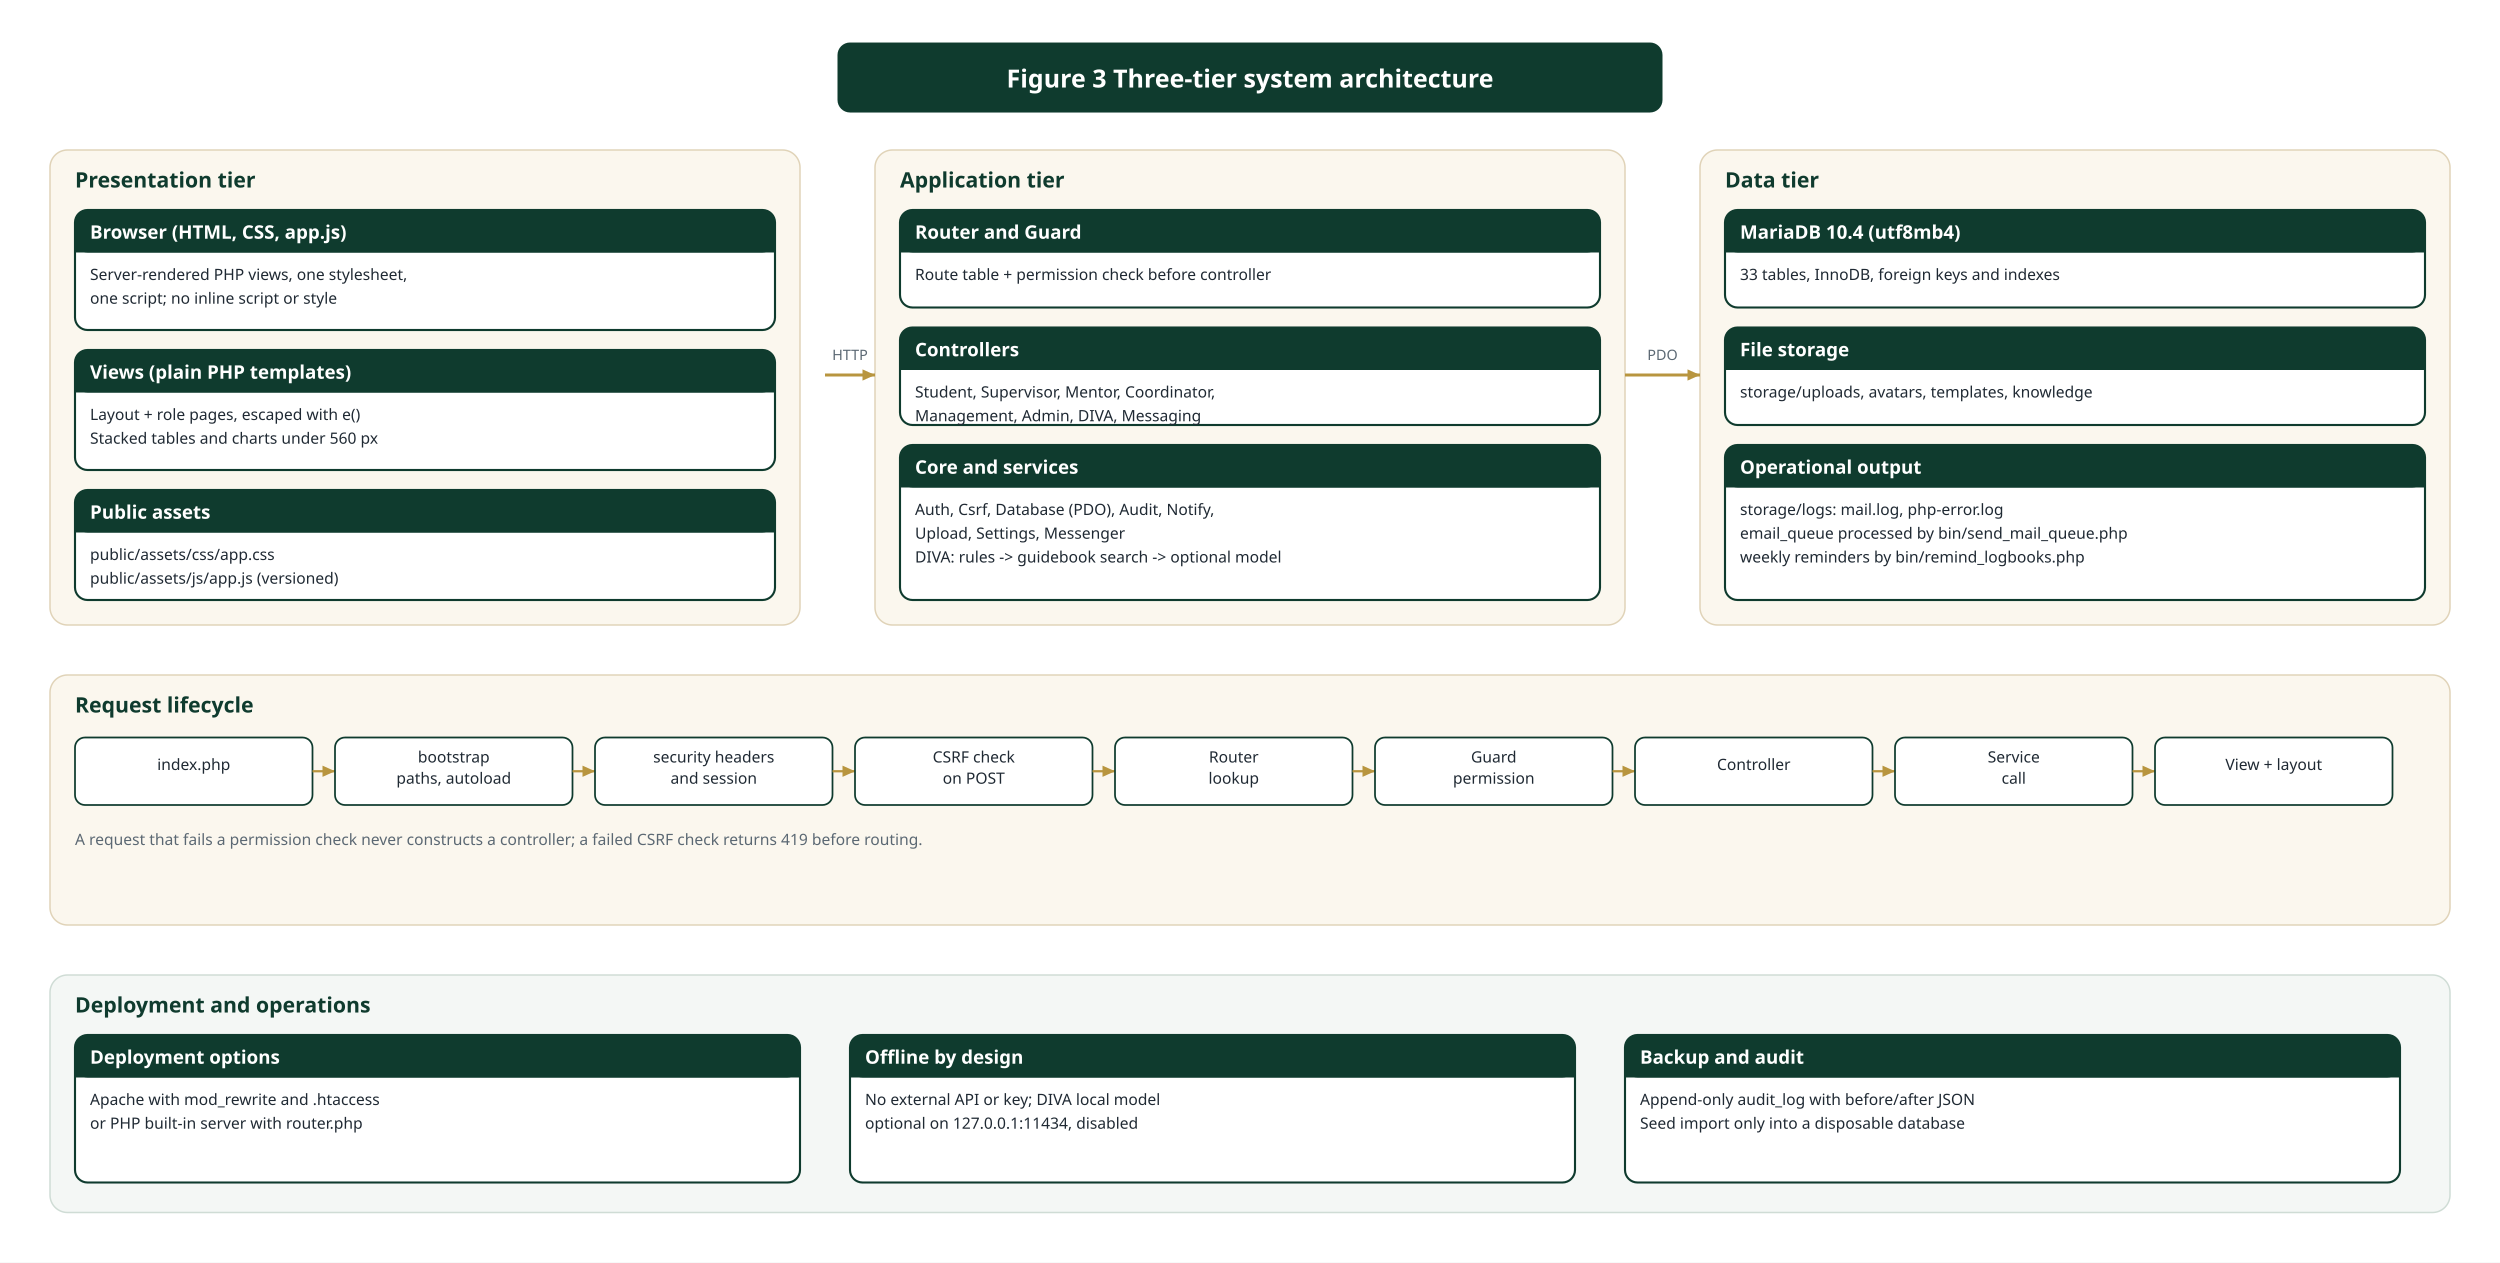
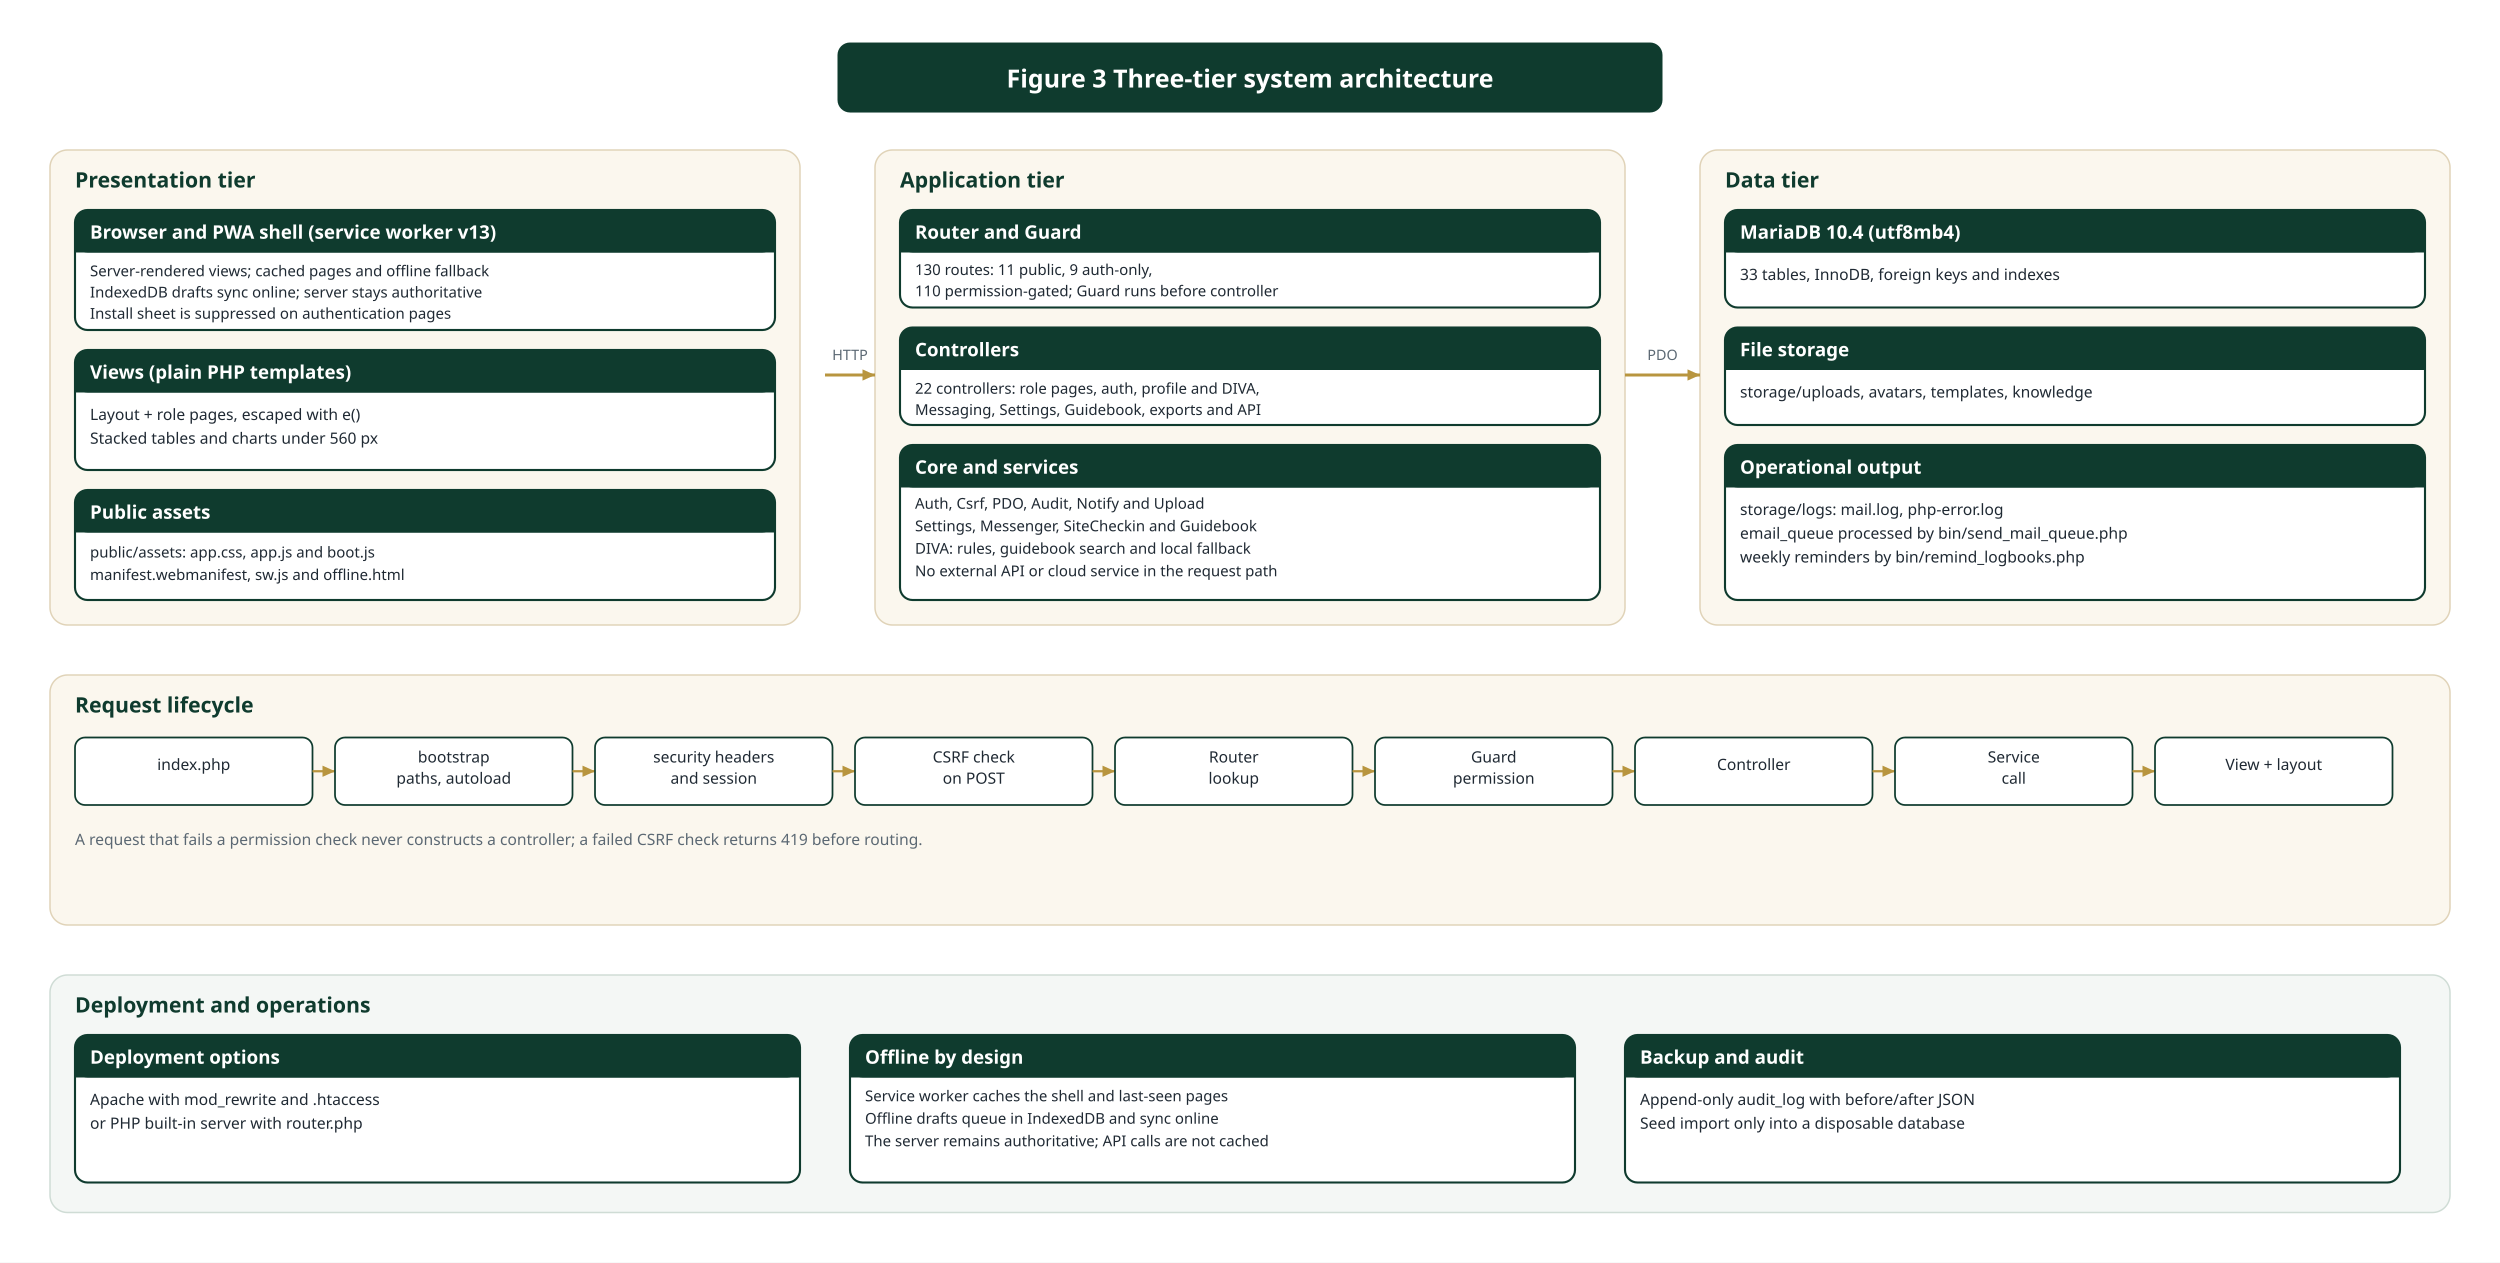
<svg xmlns="http://www.w3.org/2000/svg" width="2000" height="1010" viewBox="0 0 2000 1010" font-family="Tahoma, Segoe UI, sans-serif">
  <rect width="2000" height="1010" fill="#FFFFFF" />
  <rect x="670" y="34" width="660" height="56" rx="10" fill="#0F3B2E" stroke="#0F3B2E" stroke-width="0" />
  <text x="1000" y="70" font-size="20" fill="#FFFFFF" font-weight="bold" text-anchor="middle">Figure 3  Three-tier system architecture</text>
  <rect x="40" y="120" width="600" height="380" rx="14" fill="#FBF7EE" stroke="#E0D3B8" stroke-width="1.2" />
  <text x="60" y="150" font-size="17" fill="#0F3B2E" font-weight="bold" text-anchor="start">Presentation tier</text>
  <rect x="60" y="168" width="560" height="96" rx="10" fill="#FFFFFF" stroke="#0F3B2E" stroke-width="1.7" />
  <rect x="60" y="168" width="560" height="34" rx="10" fill="#0F3B2E" stroke="#0F3B2E" stroke-width="0" />
  <path d="M60 194 h560 v8 h-560 z" fill="#0F3B2E" />
-   <text x="72" y="191" font-size="15" fill="#FFFFFF" font-weight="bold" text-anchor="start">Browser (HTML, CSS, app.js)</text>
-   <text x="72" y="224" font-size="12.5" fill="#1F2933" font-weight="normal" text-anchor="start">Server-rendered PHP views, one stylesheet,</text>
-   <text x="72" y="243" font-size="12.5" fill="#1F2933" font-weight="normal" text-anchor="start">one script; no inline script or style</text>
+   <text x="72" y="191" font-size="15" fill="#FFFFFF" font-weight="bold" text-anchor="start">Browser and PWA shell (service worker v13)</text>
+   <text x="72" y="221" font-size="12" fill="#1F2933" font-weight="normal" text-anchor="start">Server-rendered views; cached pages and offline fallback</text>
+   <text x="72" y="238" font-size="12" fill="#1F2933" font-weight="normal" text-anchor="start">IndexedDB drafts sync online; server stays authoritative</text>
+   <text x="72" y="255" font-size="12" fill="#1F2933" font-weight="normal" text-anchor="start">Install sheet is suppressed on authentication pages</text>
  <rect x="60" y="280" width="560" height="96" rx="10" fill="#FFFFFF" stroke="#0F3B2E" stroke-width="1.7" />
  <rect x="60" y="280" width="560" height="34" rx="10" fill="#0F3B2E" stroke="#0F3B2E" stroke-width="0" />
  <path d="M60 306 h560 v8 h-560 z" fill="#0F3B2E" />
  <text x="72" y="303" font-size="15" fill="#FFFFFF" font-weight="bold" text-anchor="start">Views (plain PHP templates)</text>
  <text x="72" y="336" font-size="12.5" fill="#1F2933" font-weight="normal" text-anchor="start">Layout + role pages, escaped with e()</text>
  <text x="72" y="355" font-size="12.5" fill="#1F2933" font-weight="normal" text-anchor="start">Stacked tables and charts under 560 px</text>
  <rect x="60" y="392" width="560" height="88" rx="10" fill="#FFFFFF" stroke="#0F3B2E" stroke-width="1.7" />
  <rect x="60" y="392" width="560" height="34" rx="10" fill="#0F3B2E" stroke="#0F3B2E" stroke-width="0" />
  <path d="M60 418 h560 v8 h-560 z" fill="#0F3B2E" />
  <text x="72" y="415" font-size="15" fill="#FFFFFF" font-weight="bold" text-anchor="start">Public assets</text>
-   <text x="72" y="448" font-size="12.5" fill="#1F2933" font-weight="normal" text-anchor="start">public/assets/css/app.css</text>
-   <text x="72" y="467" font-size="12.5" fill="#1F2933" font-weight="normal" text-anchor="start">public/assets/js/app.js (versioned)</text>
+   <text x="72" y="446" font-size="12" fill="#1F2933" font-weight="normal" text-anchor="start">public/assets: app.css, app.js and boot.js</text>
+   <text x="72" y="464" font-size="12" fill="#1F2933" font-weight="normal" text-anchor="start">manifest.webmanifest, sw.js and offline.html</text>
  <rect x="700" y="120" width="600" height="380" rx="14" fill="#FBF7EE" stroke="#E0D3B8" stroke-width="1.2" />
  <text x="720" y="150" font-size="17" fill="#0F3B2E" font-weight="bold" text-anchor="start">Application tier</text>
  <rect x="720" y="168" width="560" height="78" rx="10" fill="#FFFFFF" stroke="#0F3B2E" stroke-width="1.7" />
  <rect x="720" y="168" width="560" height="34" rx="10" fill="#0F3B2E" stroke="#0F3B2E" stroke-width="0" />
  <path d="M720 194 h560 v8 h-560 z" fill="#0F3B2E" />
  <text x="732" y="191" font-size="15" fill="#FFFFFF" font-weight="bold" text-anchor="start">Router and Guard</text>
-   <text x="732" y="224" font-size="12.5" fill="#1F2933" font-weight="normal" text-anchor="start">Route table + permission check before controller</text>
+   <text x="732" y="220" font-size="12" fill="#1F2933" font-weight="normal" text-anchor="start">130 routes: 11 public, 9 auth-only,</text>
+   <text x="732" y="237" font-size="12" fill="#1F2933" font-weight="normal" text-anchor="start">110 permission-gated; Guard runs before controller</text>
  <rect x="720" y="262" width="560" height="78" rx="10" fill="#FFFFFF" stroke="#0F3B2E" stroke-width="1.7" />
  <rect x="720" y="262" width="560" height="34" rx="10" fill="#0F3B2E" stroke="#0F3B2E" stroke-width="0" />
  <path d="M720 288 h560 v8 h-560 z" fill="#0F3B2E" />
  <text x="732" y="285" font-size="15" fill="#FFFFFF" font-weight="bold" text-anchor="start">Controllers</text>
-   <text x="732" y="318" font-size="12.5" fill="#1F2933" font-weight="normal" text-anchor="start">Student, Supervisor, Mentor, Coordinator,</text>
-   <text x="732" y="337" font-size="12.5" fill="#1F2933" font-weight="normal" text-anchor="start">Management, Admin, DIVA, Messaging</text>
+   <text x="732" y="315" font-size="12" fill="#1F2933" font-weight="normal" text-anchor="start">22 controllers: role pages, auth, profile and DIVA,</text>
+   <text x="732" y="332" font-size="12" fill="#1F2933" font-weight="normal" text-anchor="start">Messaging, Settings, Guidebook, exports and API</text>
  <rect x="720" y="356" width="560" height="124" rx="10" fill="#FFFFFF" stroke="#0F3B2E" stroke-width="1.7" />
  <rect x="720" y="356" width="560" height="34" rx="10" fill="#0F3B2E" stroke="#0F3B2E" stroke-width="0" />
  <path d="M720 382 h560 v8 h-560 z" fill="#0F3B2E" />
  <text x="732" y="379" font-size="15" fill="#FFFFFF" font-weight="bold" text-anchor="start">Core and services</text>
-   <text x="732" y="412" font-size="12.5" fill="#1F2933" font-weight="normal" text-anchor="start">Auth, Csrf, Database (PDO), Audit, Notify,</text>
-   <text x="732" y="431" font-size="12.5" fill="#1F2933" font-weight="normal" text-anchor="start">Upload, Settings, Messenger</text>
-   <text x="732" y="450" font-size="12.5" fill="#1F2933" font-weight="normal" text-anchor="start">DIVA: rules -&gt; guidebook search -&gt; optional model</text>
+   <text x="732" y="407" font-size="12" fill="#1F2933" font-weight="normal" text-anchor="start">Auth, Csrf, PDO, Audit, Notify and Upload</text>
+   <text x="732" y="425" font-size="12" fill="#1F2933" font-weight="normal" text-anchor="start">Settings, Messenger, SiteCheckin and Guidebook</text>
+   <text x="732" y="443" font-size="12" fill="#1F2933" font-weight="normal" text-anchor="start">DIVA: rules, guidebook search and local fallback</text>
+   <text x="732" y="461" font-size="12" fill="#1F2933" font-weight="normal" text-anchor="start">No external API or cloud service in the request path</text>
  <rect x="1360" y="120" width="600" height="380" rx="14" fill="#FBF7EE" stroke="#E0D3B8" stroke-width="1.2" />
  <text x="1380" y="150" font-size="17" fill="#0F3B2E" font-weight="bold" text-anchor="start">Data tier</text>
  <rect x="1380" y="168" width="560" height="78" rx="10" fill="#FFFFFF" stroke="#0F3B2E" stroke-width="1.7" />
  <rect x="1380" y="168" width="560" height="34" rx="10" fill="#0F3B2E" stroke="#0F3B2E" stroke-width="0" />
  <path d="M1380 194 h560 v8 h-560 z" fill="#0F3B2E" />
  <text x="1392" y="191" font-size="15" fill="#FFFFFF" font-weight="bold" text-anchor="start">MariaDB 10.4 (utf8mb4)</text>
  <text x="1392" y="224" font-size="12.5" fill="#1F2933" font-weight="normal" text-anchor="start">33 tables, InnoDB, foreign keys and indexes</text>
  <rect x="1380" y="262" width="560" height="78" rx="10" fill="#FFFFFF" stroke="#0F3B2E" stroke-width="1.7" />
  <rect x="1380" y="262" width="560" height="34" rx="10" fill="#0F3B2E" stroke="#0F3B2E" stroke-width="0" />
  <path d="M1380 288 h560 v8 h-560 z" fill="#0F3B2E" />
  <text x="1392" y="285" font-size="15" fill="#FFFFFF" font-weight="bold" text-anchor="start">File storage</text>
  <text x="1392" y="318" font-size="12.5" fill="#1F2933" font-weight="normal" text-anchor="start">storage/uploads, avatars, templates, knowledge</text>
  <rect x="1380" y="356" width="560" height="124" rx="10" fill="#FFFFFF" stroke="#0F3B2E" stroke-width="1.7" />
  <rect x="1380" y="356" width="560" height="34" rx="10" fill="#0F3B2E" stroke="#0F3B2E" stroke-width="0" />
  <path d="M1380 382 h560 v8 h-560 z" fill="#0F3B2E" />
  <text x="1392" y="379" font-size="15" fill="#FFFFFF" font-weight="bold" text-anchor="start">Operational output</text>
  <text x="1392" y="412" font-size="12.5" fill="#1F2933" font-weight="normal" text-anchor="start">storage/logs: mail.log, php-error.log</text>
  <text x="1392" y="431" font-size="12.5" fill="#1F2933" font-weight="normal" text-anchor="start">email_queue processed by bin/send_mail_queue.php</text>
  <text x="1392" y="450" font-size="12.5" fill="#1F2933" font-weight="normal" text-anchor="start">weekly reminders by bin/remind_logbooks.php</text>
  <line x1="660" y1="300" x2="700" y2="300" stroke="#B8953F" stroke-width="2.4" />
  <polygon points="700,300 690.0,304.5 690.0,295.5" fill="#B8953F" />
  <line x1="1300" y1="300" x2="1360" y2="300" stroke="#B8953F" stroke-width="2.4" />
  <polygon points="1360,300 1350.0,304.5 1350.0,295.5" fill="#B8953F" />
  <text x="680" y="288" font-size="11.5" fill="#5B6873" font-weight="normal" text-anchor="middle">HTTP</text>
  <text x="1330" y="288" font-size="11.5" fill="#5B6873" font-weight="normal" text-anchor="middle">PDO</text>
  <rect x="40" y="540" width="1920" height="200" rx="14" fill="#FBF7EE" stroke="#E0D3B8" stroke-width="1.2" />
  <text x="60" y="570" font-size="17" fill="#0F3B2E" font-weight="bold" text-anchor="start">Request lifecycle</text>
  <rect x="60" y="590" width="190" height="54" rx="8" fill="#FFFFFF" stroke="#0F3B2E" stroke-width="1.4" />
  <text x="155" y="616" font-size="12.5" fill="#1F2933" font-weight="normal" text-anchor="middle">index.php</text>
  <line x1="250" y1="617" x2="268" y2="617" stroke="#B8953F" stroke-width="1.8" />
  <polygon points="268,617 258.0,621.5 258.0,612.5" fill="#B8953F" />
  <rect x="268" y="590" width="190" height="54" rx="8" fill="#FFFFFF" stroke="#0F3B2E" stroke-width="1.4" />
  <text x="363" y="610" font-size="12.5" fill="#1F2933" font-weight="normal" text-anchor="middle">bootstrap</text>
  <text x="363" y="627" font-size="12.5" fill="#1F2933" font-weight="normal" text-anchor="middle">paths, autoload</text>
  <line x1="458" y1="617" x2="476" y2="617" stroke="#B8953F" stroke-width="1.8" />
  <polygon points="476,617 466.0,621.5 466.0,612.5" fill="#B8953F" />
  <rect x="476" y="590" width="190" height="54" rx="8" fill="#FFFFFF" stroke="#0F3B2E" stroke-width="1.4" />
  <text x="571" y="610" font-size="12.5" fill="#1F2933" font-weight="normal" text-anchor="middle">security headers</text>
  <text x="571" y="627" font-size="12.5" fill="#1F2933" font-weight="normal" text-anchor="middle">and session</text>
  <line x1="666" y1="617" x2="684" y2="617" stroke="#B8953F" stroke-width="1.8" />
  <polygon points="684,617 674.0,621.5 674.0,612.5" fill="#B8953F" />
  <rect x="684" y="590" width="190" height="54" rx="8" fill="#FFFFFF" stroke="#0F3B2E" stroke-width="1.4" />
  <text x="779" y="610" font-size="12.5" fill="#1F2933" font-weight="normal" text-anchor="middle">CSRF check</text>
  <text x="779" y="627" font-size="12.5" fill="#1F2933" font-weight="normal" text-anchor="middle">on POST</text>
  <line x1="874" y1="617" x2="892" y2="617" stroke="#B8953F" stroke-width="1.8" />
  <polygon points="892,617 882.0,621.5 882.0,612.5" fill="#B8953F" />
  <rect x="892" y="590" width="190" height="54" rx="8" fill="#FFFFFF" stroke="#0F3B2E" stroke-width="1.4" />
  <text x="987" y="610" font-size="12.5" fill="#1F2933" font-weight="normal" text-anchor="middle">Router</text>
  <text x="987" y="627" font-size="12.5" fill="#1F2933" font-weight="normal" text-anchor="middle">lookup</text>
  <line x1="1082" y1="617" x2="1100" y2="617" stroke="#B8953F" stroke-width="1.8" />
  <polygon points="1100,617 1090.0,621.5 1090.0,612.5" fill="#B8953F" />
  <rect x="1100" y="590" width="190" height="54" rx="8" fill="#FFFFFF" stroke="#0F3B2E" stroke-width="1.4" />
  <text x="1195" y="610" font-size="12.5" fill="#1F2933" font-weight="normal" text-anchor="middle">Guard</text>
  <text x="1195" y="627" font-size="12.5" fill="#1F2933" font-weight="normal" text-anchor="middle">permission</text>
  <line x1="1290" y1="617" x2="1308" y2="617" stroke="#B8953F" stroke-width="1.8" />
  <polygon points="1308,617 1298.0,621.5 1298.0,612.5" fill="#B8953F" />
  <rect x="1308" y="590" width="190" height="54" rx="8" fill="#FFFFFF" stroke="#0F3B2E" stroke-width="1.4" />
  <text x="1403" y="616" font-size="12.5" fill="#1F2933" font-weight="normal" text-anchor="middle">Controller</text>
  <line x1="1498" y1="617" x2="1516" y2="617" stroke="#B8953F" stroke-width="1.8" />
  <polygon points="1516,617 1506.0,621.5 1506.0,612.5" fill="#B8953F" />
  <rect x="1516" y="590" width="190" height="54" rx="8" fill="#FFFFFF" stroke="#0F3B2E" stroke-width="1.4" />
  <text x="1611" y="610" font-size="12.5" fill="#1F2933" font-weight="normal" text-anchor="middle">Service</text>
  <text x="1611" y="627" font-size="12.5" fill="#1F2933" font-weight="normal" text-anchor="middle">call</text>
  <line x1="1706" y1="617" x2="1724" y2="617" stroke="#B8953F" stroke-width="1.8" />
  <polygon points="1724,617 1714.0,621.5 1714.0,612.5" fill="#B8953F" />
  <rect x="1724" y="590" width="190" height="54" rx="8" fill="#FFFFFF" stroke="#0F3B2E" stroke-width="1.4" />
  <text x="1819" y="616" font-size="12.5" fill="#1F2933" font-weight="normal" text-anchor="middle">View + layout</text>
  <text x="60" y="676" font-size="12.5" fill="#5B6873" font-weight="normal" text-anchor="start">A request that fails a permission check never constructs a controller; a failed CSRF check returns 419 before routing.</text>
  <rect x="40" y="780" width="1920" height="190" rx="14" fill="#F4F7F5" stroke="#CFDCD5" stroke-width="1.2" />
  <text x="60" y="810" font-size="17" fill="#0F3B2E" font-weight="bold" text-anchor="start">Deployment and operations</text>
  <rect x="60" y="828" width="580" height="118" rx="10" fill="#FFFFFF" stroke="#0F3B2E" stroke-width="1.7" />
  <rect x="60" y="828" width="580" height="34" rx="10" fill="#0F3B2E" stroke="#0F3B2E" stroke-width="0" />
  <path d="M60 854 h580 v8 h-580 z" fill="#0F3B2E" />
  <text x="72" y="851" font-size="15" fill="#FFFFFF" font-weight="bold" text-anchor="start">Deployment options</text>
  <text x="72" y="884" font-size="12.5" fill="#1F2933" font-weight="normal" text-anchor="start">Apache with mod_rewrite and .htaccess</text>
  <text x="72" y="903" font-size="12.5" fill="#1F2933" font-weight="normal" text-anchor="start">or PHP built-in server with router.php</text>
  <rect x="680" y="828" width="580" height="118" rx="10" fill="#FFFFFF" stroke="#0F3B2E" stroke-width="1.7" />
  <rect x="680" y="828" width="580" height="34" rx="10" fill="#0F3B2E" stroke="#0F3B2E" stroke-width="0" />
  <path d="M680 854 h580 v8 h-580 z" fill="#0F3B2E" />
  <text x="692" y="851" font-size="15" fill="#FFFFFF" font-weight="bold" text-anchor="start">Offline by design</text>
-   <text x="692" y="884" font-size="12.5" fill="#1F2933" font-weight="normal" text-anchor="start">No external API or key; DIVA local model</text>
-   <text x="692" y="903" font-size="12.5" fill="#1F2933" font-weight="normal" text-anchor="start">optional on 127.0.0.1:11434, disabled</text>
+   <text x="692" y="881" font-size="12" fill="#1F2933" font-weight="normal" text-anchor="start">Service worker caches the shell and last-seen pages</text>
+   <text x="692" y="899" font-size="12" fill="#1F2933" font-weight="normal" text-anchor="start">Offline drafts queue in IndexedDB and sync online</text>
+   <text x="692" y="917" font-size="12" fill="#1F2933" font-weight="normal" text-anchor="start">The server remains authoritative; API calls are not cached</text>
  <rect x="1300" y="828" width="620" height="118" rx="10" fill="#FFFFFF" stroke="#0F3B2E" stroke-width="1.7" />
  <rect x="1300" y="828" width="620" height="34" rx="10" fill="#0F3B2E" stroke="#0F3B2E" stroke-width="0" />
  <path d="M1300 854 h620 v8 h-620 z" fill="#0F3B2E" />
  <text x="1312" y="851" font-size="15" fill="#FFFFFF" font-weight="bold" text-anchor="start">Backup and audit</text>
  <text x="1312" y="884" font-size="12.5" fill="#1F2933" font-weight="normal" text-anchor="start">Append-only audit_log with before/after JSON</text>
  <text x="1312" y="903" font-size="12.5" fill="#1F2933" font-weight="normal" text-anchor="start">Seed import only into a disposable database</text>
</svg>
